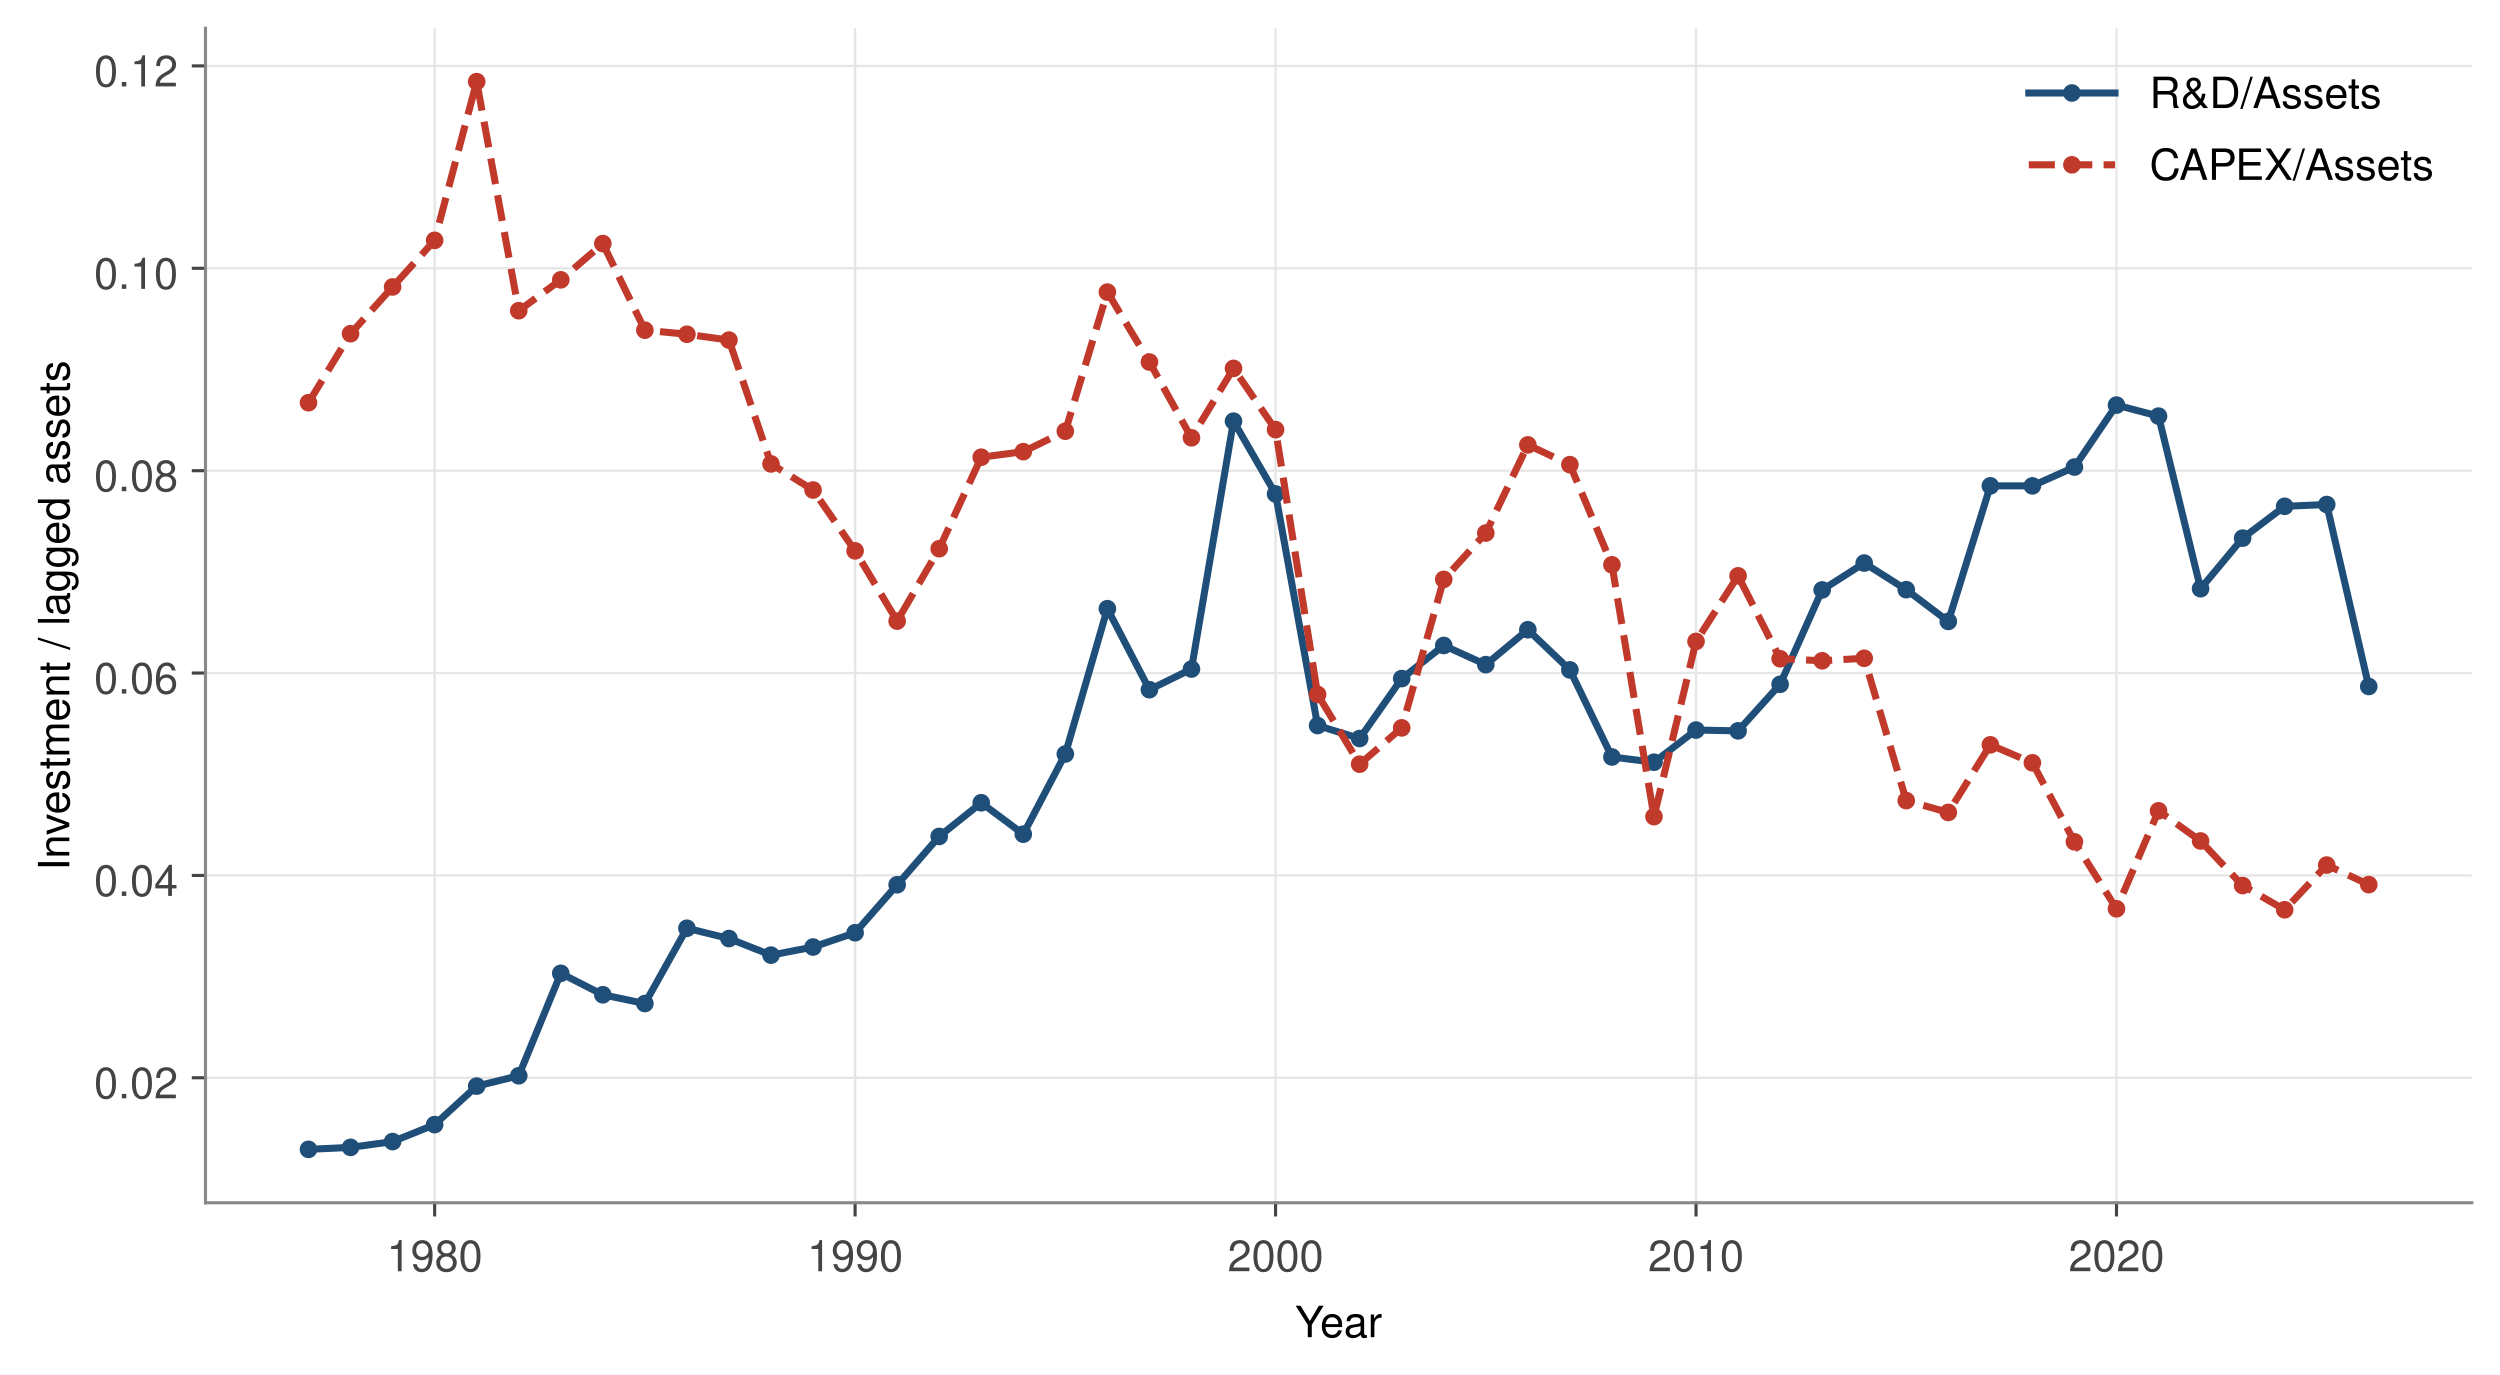
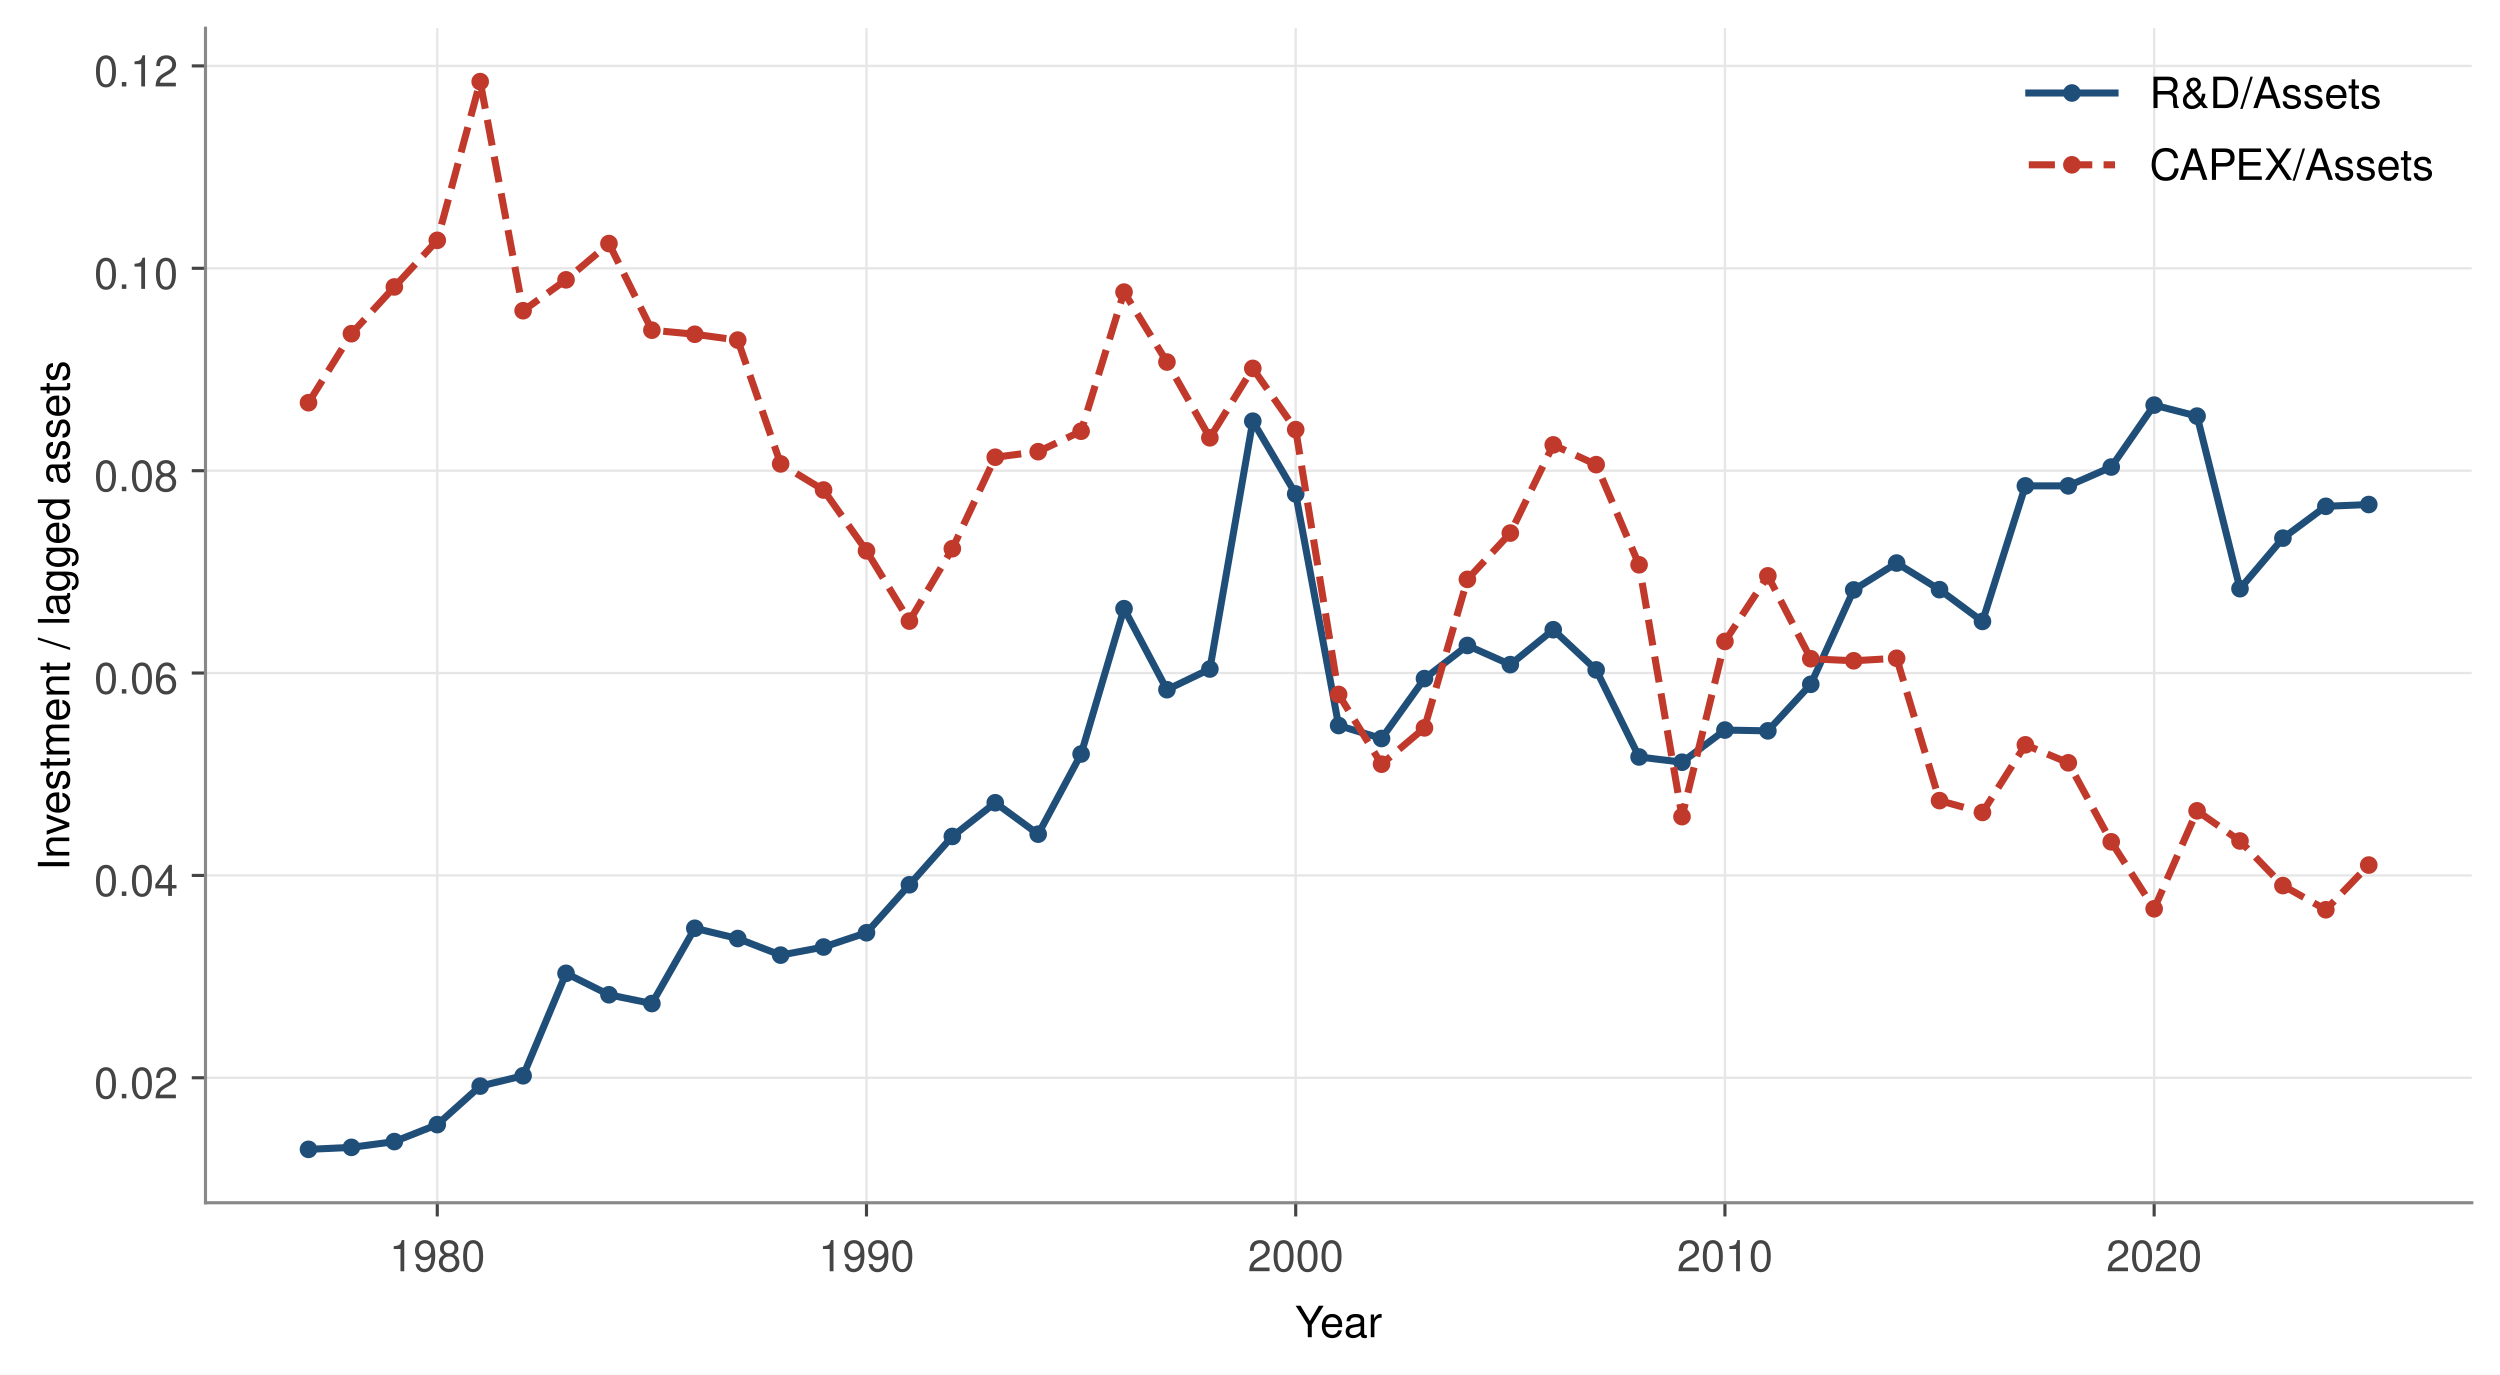
<svg xmlns="http://www.w3.org/2000/svg" xmlns:xlink="http://www.w3.org/1999/xlink" width="637.724pt" height="350.64pt" viewBox="0 0 637.724 350.64" version="1.1">
  <defs>
    <style type="text/css">*{stroke-linejoin: round; stroke-linecap: butt}</style>
  </defs>
  <g id="figure_1">
    <g id="patch_1">
      <path d="M 0 350.64  L 637.724 350.64  L 637.724 0  L 0 0  z " style="fill: #ffffff" />
    </g>
    <g id="axes_1">
      <g id="patch_2">
        <path d="M 52.419 306.81  L 630.524 306.81  L 630.524 7.2  L 52.419 7.2  z " style="fill: #ffffff" />
      </g>
      <g id="matplotlib.axis_1">
        <g id="xtick_1">
          <g id="line2d_1">
-             <path d="M 110.873 306.81  L 110.873 7.2  " clip-path="url(#pefc1601daf)" style="fill: none; stroke: #e6e6e6; stroke-width: 0.6; stroke-linecap: square" />
+             <path d="M 111.543 306.81  L 111.543 7.2  " clip-path="url(#pe0e99ceb22)" style="fill: none; stroke: #e6e6e6; stroke-width: 0.6; stroke-linecap: square" />
          </g>
          <g id="line2d_2">
            <defs>
-               <path id="mb6e363780b" d="M 0 0  L 0 3.5  " style="stroke: #444444; stroke-width: 0.8" />
+               <path id="m85615c49c8" d="M 0 0  L 0 3.5  " style="stroke: #444444; stroke-width: 0.8" />
            </defs>
            <g>
-               <use xlink:href="#mb6e363780b" x="110.873" y="306.81" style="fill: #444444; stroke: #444444; stroke-width: 0.8" />
+               <use xlink:href="#m85615c49c8" x="111.543" y="306.81" style="fill: #444444; stroke: #444444; stroke-width: 0.8" />
            </g>
          </g>
          <g id="text_1">
-             <text style="font-size: 11px; font-family: 'Helvetica Neue', 'Helvetica', 'Arial', 'DejaVu Sans', sans-serif; text-anchor: middle; fill: #444444" x="110.873" y="324.282" transform="rotate(-0 110.8726 324.282)">1980</text>
+             <text style="font-size: 11px; font-family: 'Helvetica Neue', 'Helvetica', 'Arial', 'DejaVu Sans', sans-serif; text-anchor: middle; fill: #444444" x="111.543" y="324.282" transform="rotate(-0 111.543 324.282)">1980</text>
          </g>
        </g>
        <g id="xtick_2">
          <g id="line2d_3">
-             <path d="M 218.128 306.81  L 218.128 7.2  " clip-path="url(#pefc1601daf)" style="fill: none; stroke: #e6e6e6; stroke-width: 0.6; stroke-linecap: square" />
+             <path d="M 221.033 306.81  L 221.033 7.2  " clip-path="url(#pe0e99ceb22)" style="fill: none; stroke: #e6e6e6; stroke-width: 0.6; stroke-linecap: square" />
          </g>
          <g id="line2d_4">
            <g>
-               <use xlink:href="#mb6e363780b" x="218.128" y="306.81" style="fill: #444444; stroke: #444444; stroke-width: 0.8" />
+               <use xlink:href="#m85615c49c8" x="221.033" y="306.81" style="fill: #444444; stroke: #444444; stroke-width: 0.8" />
            </g>
          </g>
          <g id="text_2">
-             <text style="font-size: 11px; font-family: 'Helvetica Neue', 'Helvetica', 'Arial', 'DejaVu Sans', sans-serif; text-anchor: middle; fill: #444444" x="218.128" y="324.282" transform="rotate(-0 218.1277 324.282)">1990</text>
+             <text style="font-size: 11px; font-family: 'Helvetica Neue', 'Helvetica', 'Arial', 'DejaVu Sans', sans-serif; text-anchor: middle; fill: #444444" x="221.033" y="324.282" transform="rotate(-0 221.0326 324.282)">1990</text>
          </g>
        </g>
        <g id="xtick_3">
          <g id="line2d_5">
-             <path d="M 325.383 306.81  L 325.383 7.2  " clip-path="url(#pefc1601daf)" style="fill: none; stroke: #e6e6e6; stroke-width: 0.6; stroke-linecap: square" />
+             <path d="M 330.522 306.81  L 330.522 7.2  " clip-path="url(#pe0e99ceb22)" style="fill: none; stroke: #e6e6e6; stroke-width: 0.6; stroke-linecap: square" />
          </g>
          <g id="line2d_6">
            <g>
-               <use xlink:href="#mb6e363780b" x="325.383" y="306.81" style="fill: #444444; stroke: #444444; stroke-width: 0.8" />
+               <use xlink:href="#m85615c49c8" x="330.522" y="306.81" style="fill: #444444; stroke: #444444; stroke-width: 0.8" />
            </g>
          </g>
          <g id="text_3">
-             <text style="font-size: 11px; font-family: 'Helvetica Neue', 'Helvetica', 'Arial', 'DejaVu Sans', sans-serif; text-anchor: middle; fill: #444444" x="325.383" y="324.282" transform="rotate(-0 325.3828 324.282)">2000</text>
+             <text style="font-size: 11px; font-family: 'Helvetica Neue', 'Helvetica', 'Arial', 'DejaVu Sans', sans-serif; text-anchor: middle; fill: #444444" x="330.522" y="324.282" transform="rotate(-0 330.5221 324.282)">2000</text>
          </g>
        </g>
        <g id="xtick_4">
          <g id="line2d_7">
-             <path d="M 432.638 306.81  L 432.638 7.2  " clip-path="url(#pefc1601daf)" style="fill: none; stroke: #e6e6e6; stroke-width: 0.6; stroke-linecap: square" />
+             <path d="M 440.012 306.81  L 440.012 7.2  " clip-path="url(#pe0e99ceb22)" style="fill: none; stroke: #e6e6e6; stroke-width: 0.6; stroke-linecap: square" />
          </g>
          <g id="line2d_8">
            <g>
-               <use xlink:href="#mb6e363780b" x="432.638" y="306.81" style="fill: #444444; stroke: #444444; stroke-width: 0.8" />
+               <use xlink:href="#m85615c49c8" x="440.012" y="306.81" style="fill: #444444; stroke: #444444; stroke-width: 0.8" />
            </g>
          </g>
          <g id="text_4">
-             <text style="font-size: 11px; font-family: 'Helvetica Neue', 'Helvetica', 'Arial', 'DejaVu Sans', sans-serif; text-anchor: middle; fill: #444444" x="432.638" y="324.282" transform="rotate(-0 432.6379 324.282)">2010</text>
+             <text style="font-size: 11px; font-family: 'Helvetica Neue', 'Helvetica', 'Arial', 'DejaVu Sans', sans-serif; text-anchor: middle; fill: #444444" x="440.012" y="324.282" transform="rotate(-0 440.0117 324.282)">2010</text>
          </g>
        </g>
        <g id="xtick_5">
          <g id="line2d_9">
-             <path d="M 539.893 306.81  L 539.893 7.2  " clip-path="url(#pefc1601daf)" style="fill: none; stroke: #e6e6e6; stroke-width: 0.6; stroke-linecap: square" />
+             <path d="M 549.501 306.81  L 549.501 7.2  " clip-path="url(#pe0e99ceb22)" style="fill: none; stroke: #e6e6e6; stroke-width: 0.6; stroke-linecap: square" />
          </g>
          <g id="line2d_10">
            <g>
-               <use xlink:href="#mb6e363780b" x="539.893" y="306.81" style="fill: #444444; stroke: #444444; stroke-width: 0.8" />
+               <use xlink:href="#m85615c49c8" x="549.501" y="306.81" style="fill: #444444; stroke: #444444; stroke-width: 0.8" />
            </g>
          </g>
          <g id="text_5">
-             <text style="font-size: 11px; font-family: 'Helvetica Neue', 'Helvetica', 'Arial', 'DejaVu Sans', sans-serif; text-anchor: middle; fill: #444444" x="539.893" y="324.282" transform="rotate(-0 539.893 324.282)">2020</text>
+             <text style="font-size: 11px; font-family: 'Helvetica Neue', 'Helvetica', 'Arial', 'DejaVu Sans', sans-serif; text-anchor: middle; fill: #444444" x="549.501" y="324.282" transform="rotate(-0 549.5013 324.282)">2020</text>
          </g>
        </g>
        <g id="text_6">
          <text style="font-size: 11px; font-family: 'Helvetica Neue', 'Helvetica', 'Arial', 'DejaVu Sans', sans-serif; text-anchor: middle" x="341.471" y="341.097" transform="rotate(-0 341.4711 341.097)">Year</text>
        </g>
      </g>
      <g id="matplotlib.axis_2">
        <g id="ytick_1">
          <g id="line2d_11">
-             <path d="M 52.419 274.934  L 630.524 274.934  " clip-path="url(#pefc1601daf)" style="fill: none; stroke: #e6e6e6; stroke-width: 0.6; stroke-linecap: square" />
+             <path d="M 52.419 274.934  L 630.524 274.934  " clip-path="url(#pe0e99ceb22)" style="fill: none; stroke: #e6e6e6; stroke-width: 0.6; stroke-linecap: square" />
          </g>
          <g id="line2d_12">
            <defs>
-               <path id="m3645d31b11" d="M 0 0  L -3.5 0  " style="stroke: #444444; stroke-width: 0.8" />
+               <path id="mb3425f8b25" d="M 0 0  L -3.5 0  " style="stroke: #444444; stroke-width: 0.8" />
            </defs>
            <g>
-               <use xlink:href="#m3645d31b11" x="52.419" y="274.934" style="fill: #444444; stroke: #444444; stroke-width: 0.8" />
+               <use xlink:href="#mb3425f8b25" x="52.419" y="274.934" style="fill: #444444; stroke: #444444; stroke-width: 0.8" />
            </g>
          </g>
          <g id="text_7">
            <text style="font-size: 11px; font-family: 'Helvetica Neue', 'Helvetica', 'Arial', 'DejaVu Sans', sans-serif; text-anchor: end; fill: #444444" x="45.419" y="280.17" transform="rotate(-0 45.41859 280.1698)">0.02</text>
          </g>
        </g>
        <g id="ytick_2">
          <g id="line2d_13">
-             <path d="M 52.419 223.311  L 630.524 223.311  " clip-path="url(#pefc1601daf)" style="fill: none; stroke: #e6e6e6; stroke-width: 0.6; stroke-linecap: square" />
+             <path d="M 52.419 223.311  L 630.524 223.311  " clip-path="url(#pe0e99ceb22)" style="fill: none; stroke: #e6e6e6; stroke-width: 0.6; stroke-linecap: square" />
          </g>
          <g id="line2d_14">
            <g>
-               <use xlink:href="#m3645d31b11" x="52.419" y="223.311" style="fill: #444444; stroke: #444444; stroke-width: 0.8" />
+               <use xlink:href="#mb3425f8b25" x="52.419" y="223.311" style="fill: #444444; stroke: #444444; stroke-width: 0.8" />
            </g>
          </g>
          <g id="text_8">
            <text style="font-size: 11px; font-family: 'Helvetica Neue', 'Helvetica', 'Arial', 'DejaVu Sans', sans-serif; text-anchor: end; fill: #444444" x="45.419" y="228.547" transform="rotate(-0 45.41859 228.5466)">0.04</text>
          </g>
        </g>
        <g id="ytick_3">
          <g id="line2d_15">
-             <path d="M 52.419 171.687  L 630.524 171.687  " clip-path="url(#pefc1601daf)" style="fill: none; stroke: #e6e6e6; stroke-width: 0.6; stroke-linecap: square" />
+             <path d="M 52.419 171.687  L 630.524 171.687  " clip-path="url(#pe0e99ceb22)" style="fill: none; stroke: #e6e6e6; stroke-width: 0.6; stroke-linecap: square" />
          </g>
          <g id="line2d_16">
            <g>
-               <use xlink:href="#m3645d31b11" x="52.419" y="171.687" style="fill: #444444; stroke: #444444; stroke-width: 0.8" />
+               <use xlink:href="#mb3425f8b25" x="52.419" y="171.687" style="fill: #444444; stroke: #444444; stroke-width: 0.8" />
            </g>
          </g>
          <g id="text_9">
            <text style="font-size: 11px; font-family: 'Helvetica Neue', 'Helvetica', 'Arial', 'DejaVu Sans', sans-serif; text-anchor: end; fill: #444444" x="45.419" y="176.923" transform="rotate(-0 45.41859 176.9234)">0.06</text>
          </g>
        </g>
        <g id="ytick_4">
          <g id="line2d_17">
-             <path d="M 52.419 120.064  L 630.524 120.064  " clip-path="url(#pefc1601daf)" style="fill: none; stroke: #e6e6e6; stroke-width: 0.6; stroke-linecap: square" />
+             <path d="M 52.419 120.064  L 630.524 120.064  " clip-path="url(#pe0e99ceb22)" style="fill: none; stroke: #e6e6e6; stroke-width: 0.6; stroke-linecap: square" />
          </g>
          <g id="line2d_18">
            <g>
-               <use xlink:href="#m3645d31b11" x="52.419" y="120.064" style="fill: #444444; stroke: #444444; stroke-width: 0.8" />
+               <use xlink:href="#mb3425f8b25" x="52.419" y="120.064" style="fill: #444444; stroke: #444444; stroke-width: 0.8" />
            </g>
          </g>
          <g id="text_10">
            <text style="font-size: 11px; font-family: 'Helvetica Neue', 'Helvetica', 'Arial', 'DejaVu Sans', sans-serif; text-anchor: end; fill: #444444" x="45.419" y="125.3" transform="rotate(-0 45.41859 125.3002)">0.08</text>
          </g>
        </g>
        <g id="ytick_5">
          <g id="line2d_19">
-             <path d="M 52.419 68.441  L 630.524 68.441  " clip-path="url(#pefc1601daf)" style="fill: none; stroke: #e6e6e6; stroke-width: 0.6; stroke-linecap: square" />
+             <path d="M 52.419 68.441  L 630.524 68.441  " clip-path="url(#pe0e99ceb22)" style="fill: none; stroke: #e6e6e6; stroke-width: 0.6; stroke-linecap: square" />
          </g>
          <g id="line2d_20">
            <g>
-               <use xlink:href="#m3645d31b11" x="52.419" y="68.441" style="fill: #444444; stroke: #444444; stroke-width: 0.8" />
+               <use xlink:href="#mb3425f8b25" x="52.419" y="68.441" style="fill: #444444; stroke: #444444; stroke-width: 0.8" />
            </g>
          </g>
          <g id="text_11">
            <text style="font-size: 11px; font-family: 'Helvetica Neue', 'Helvetica', 'Arial', 'DejaVu Sans', sans-serif; text-anchor: end; fill: #444444" x="45.419" y="73.677" transform="rotate(-0 45.41859 73.67698)">0.10</text>
          </g>
        </g>
        <g id="ytick_6">
          <g id="line2d_21">
-             <path d="M 52.419 16.818  L 630.524 16.818  " clip-path="url(#pefc1601daf)" style="fill: none; stroke: #e6e6e6; stroke-width: 0.6; stroke-linecap: square" />
+             <path d="M 52.419 16.818  L 630.524 16.818  " clip-path="url(#pe0e99ceb22)" style="fill: none; stroke: #e6e6e6; stroke-width: 0.6; stroke-linecap: square" />
          </g>
          <g id="line2d_22">
            <g>
-               <use xlink:href="#m3645d31b11" x="52.419" y="16.818" style="fill: #444444; stroke: #444444; stroke-width: 0.8" />
+               <use xlink:href="#mb3425f8b25" x="52.419" y="16.818" style="fill: #444444; stroke: #444444; stroke-width: 0.8" />
            </g>
          </g>
          <g id="text_12">
            <text style="font-size: 11px; font-family: 'Helvetica Neue', 'Helvetica', 'Arial', 'DejaVu Sans', sans-serif; text-anchor: end; fill: #444444" x="45.419" y="22.054" transform="rotate(-0 45.41859 22.05378)">0.12</text>
          </g>
        </g>
        <g id="text_13">
          <text style="font-size: 11px; font-family: 'Helvetica Neue', 'Helvetica', 'Arial', 'DejaVu Sans', sans-serif; text-anchor: middle" x="17.672" y="157.005" transform="rotate(-90 17.672 157.005)">Investment / lagged assets</text>
        </g>
      </g>
      <g id="line2d_23">
-         <path d="M 78.696 293.191  L 89.422 292.682  L 100.147 291.207  L 110.873 286.878  L 121.598 277.055  L 132.324 274.418  L 143.049 248.285  L 153.775 253.756  L 164.5 255.993  L 175.226 236.79  L 185.951 239.41  L 196.677 243.644  L 207.402 241.575  L 218.128 237.935  L 228.853 225.695  L 239.579 213.367  L 250.304 204.778  L 261.03 212.789  L 271.755 192.342  L 282.481 155.266  L 293.206 175.935  L 303.932 170.662  L 314.657 107.437  L 325.383 126.004  L 336.108 185.079  L 346.834 188.387  L 357.559 173.101  L 368.285 164.655  L 379.01 169.538  L 389.736 160.638  L 400.461 170.885  L 411.187 193.097  L 421.912 194.433  L 432.638 186.229  L 443.363 186.433  L 454.089 174.56  L 464.814 150.483  L 475.54 143.629  L 486.265 150.417  L 496.991 158.519  L 507.717 123.944  L 518.442 123.939  L 529.168 119.139  L 539.893 103.337  L 550.619 106.147  L 561.344 150.172  L 572.07 137.275  L 582.795 129.154  L 593.521 128.697  L 604.246 175.114  " clip-path="url(#pefc1601daf)" style="fill: none; stroke: #1f4e79; stroke-width: 1.8; stroke-linecap: square" />
+         <path d="M 78.696 293.191  L 89.645 292.682  L 100.594 291.207  L 111.543 286.878  L 122.492 277.055  L 133.441 274.418  L 144.39 248.285  L 155.339 253.756  L 166.288 255.993  L 177.237 236.79  L 188.186 239.41  L 199.135 243.644  L 210.084 241.575  L 221.033 237.935  L 231.982 225.695  L 242.93 213.367  L 253.879 204.778  L 264.828 212.789  L 275.777 192.342  L 286.726 155.266  L 297.675 175.935  L 308.624 170.662  L 319.573 107.437  L 330.522 126.004  L 341.471 185.079  L 352.42 188.387  L 363.369 173.101  L 374.318 164.655  L 385.267 169.538  L 396.216 160.638  L 407.165 170.885  L 418.114 193.097  L 429.063 194.433  L 440.012 186.229  L 450.961 186.433  L 461.91 174.56  L 472.859 150.483  L 483.808 143.629  L 494.757 150.417  L 505.705 158.519  L 516.654 123.944  L 527.603 123.939  L 538.552 119.139  L 549.501 103.337  L 560.45 106.147  L 571.399 150.172  L 582.348 137.275  L 593.297 129.154  L 604.246 128.697  " clip-path="url(#pe0e99ceb22)" style="fill: none; stroke: #1f4e79; stroke-width: 1.8; stroke-linecap: square" />
        <defs>
-           <path id="me191bcca2c" d="M 0 1.75  C 0.464 1.75 0.909 1.566 1.237 1.237  C 1.566 0.909 1.75 0.464 1.75 0  C 1.75 -0.464 1.566 -0.909 1.237 -1.237  C 0.909 -1.566 0.464 -1.75 0 -1.75  C -0.464 -1.75 -0.909 -1.566 -1.237 -1.237  C -1.566 -0.909 -1.75 -0.464 -1.75 0  C -1.75 0.464 -1.566 0.909 -1.237 1.237  C -0.909 1.566 -0.464 1.75 0 1.75  z " style="stroke: #1f4e79" />
+           <path id="m1f6334ea2b" d="M 0 1.75  C 0.464 1.75 0.909 1.566 1.237 1.237  C 1.566 0.909 1.75 0.464 1.75 0  C 1.75 -0.464 1.566 -0.909 1.237 -1.237  C 0.909 -1.566 0.464 -1.75 0 -1.75  C -0.464 -1.75 -0.909 -1.566 -1.237 -1.237  C -1.566 -0.909 -1.75 -0.464 -1.75 0  C -1.75 0.464 -1.566 0.909 -1.237 1.237  C -0.909 1.566 -0.464 1.75 0 1.75  z " style="stroke: #1f4e79" />
        </defs>
-         <g clip-path="url(#pefc1601daf)">
-           <use xlink:href="#me191bcca2c" x="78.696" y="293.191" style="fill: #1f4e79; stroke: #1f4e79" />
-           <use xlink:href="#me191bcca2c" x="89.422" y="292.682" style="fill: #1f4e79; stroke: #1f4e79" />
-           <use xlink:href="#me191bcca2c" x="100.147" y="291.207" style="fill: #1f4e79; stroke: #1f4e79" />
-           <use xlink:href="#me191bcca2c" x="110.873" y="286.878" style="fill: #1f4e79; stroke: #1f4e79" />
-           <use xlink:href="#me191bcca2c" x="121.598" y="277.055" style="fill: #1f4e79; stroke: #1f4e79" />
-           <use xlink:href="#me191bcca2c" x="132.324" y="274.418" style="fill: #1f4e79; stroke: #1f4e79" />
-           <use xlink:href="#me191bcca2c" x="143.049" y="248.285" style="fill: #1f4e79; stroke: #1f4e79" />
-           <use xlink:href="#me191bcca2c" x="153.775" y="253.756" style="fill: #1f4e79; stroke: #1f4e79" />
-           <use xlink:href="#me191bcca2c" x="164.5" y="255.993" style="fill: #1f4e79; stroke: #1f4e79" />
-           <use xlink:href="#me191bcca2c" x="175.226" y="236.79" style="fill: #1f4e79; stroke: #1f4e79" />
-           <use xlink:href="#me191bcca2c" x="185.951" y="239.41" style="fill: #1f4e79; stroke: #1f4e79" />
-           <use xlink:href="#me191bcca2c" x="196.677" y="243.644" style="fill: #1f4e79; stroke: #1f4e79" />
-           <use xlink:href="#me191bcca2c" x="207.402" y="241.575" style="fill: #1f4e79; stroke: #1f4e79" />
-           <use xlink:href="#me191bcca2c" x="218.128" y="237.935" style="fill: #1f4e79; stroke: #1f4e79" />
-           <use xlink:href="#me191bcca2c" x="228.853" y="225.695" style="fill: #1f4e79; stroke: #1f4e79" />
-           <use xlink:href="#me191bcca2c" x="239.579" y="213.367" style="fill: #1f4e79; stroke: #1f4e79" />
-           <use xlink:href="#me191bcca2c" x="250.304" y="204.778" style="fill: #1f4e79; stroke: #1f4e79" />
-           <use xlink:href="#me191bcca2c" x="261.03" y="212.789" style="fill: #1f4e79; stroke: #1f4e79" />
-           <use xlink:href="#me191bcca2c" x="271.755" y="192.342" style="fill: #1f4e79; stroke: #1f4e79" />
-           <use xlink:href="#me191bcca2c" x="282.481" y="155.266" style="fill: #1f4e79; stroke: #1f4e79" />
-           <use xlink:href="#me191bcca2c" x="293.206" y="175.935" style="fill: #1f4e79; stroke: #1f4e79" />
-           <use xlink:href="#me191bcca2c" x="303.932" y="170.662" style="fill: #1f4e79; stroke: #1f4e79" />
-           <use xlink:href="#me191bcca2c" x="314.657" y="107.437" style="fill: #1f4e79; stroke: #1f4e79" />
-           <use xlink:href="#me191bcca2c" x="325.383" y="126.004" style="fill: #1f4e79; stroke: #1f4e79" />
-           <use xlink:href="#me191bcca2c" x="336.108" y="185.079" style="fill: #1f4e79; stroke: #1f4e79" />
-           <use xlink:href="#me191bcca2c" x="346.834" y="188.387" style="fill: #1f4e79; stroke: #1f4e79" />
-           <use xlink:href="#me191bcca2c" x="357.559" y="173.101" style="fill: #1f4e79; stroke: #1f4e79" />
-           <use xlink:href="#me191bcca2c" x="368.285" y="164.655" style="fill: #1f4e79; stroke: #1f4e79" />
-           <use xlink:href="#me191bcca2c" x="379.01" y="169.538" style="fill: #1f4e79; stroke: #1f4e79" />
-           <use xlink:href="#me191bcca2c" x="389.736" y="160.638" style="fill: #1f4e79; stroke: #1f4e79" />
-           <use xlink:href="#me191bcca2c" x="400.461" y="170.885" style="fill: #1f4e79; stroke: #1f4e79" />
-           <use xlink:href="#me191bcca2c" x="411.187" y="193.097" style="fill: #1f4e79; stroke: #1f4e79" />
-           <use xlink:href="#me191bcca2c" x="421.912" y="194.433" style="fill: #1f4e79; stroke: #1f4e79" />
-           <use xlink:href="#me191bcca2c" x="432.638" y="186.229" style="fill: #1f4e79; stroke: #1f4e79" />
-           <use xlink:href="#me191bcca2c" x="443.363" y="186.433" style="fill: #1f4e79; stroke: #1f4e79" />
-           <use xlink:href="#me191bcca2c" x="454.089" y="174.56" style="fill: #1f4e79; stroke: #1f4e79" />
-           <use xlink:href="#me191bcca2c" x="464.814" y="150.483" style="fill: #1f4e79; stroke: #1f4e79" />
-           <use xlink:href="#me191bcca2c" x="475.54" y="143.629" style="fill: #1f4e79; stroke: #1f4e79" />
-           <use xlink:href="#me191bcca2c" x="486.265" y="150.417" style="fill: #1f4e79; stroke: #1f4e79" />
-           <use xlink:href="#me191bcca2c" x="496.991" y="158.519" style="fill: #1f4e79; stroke: #1f4e79" />
-           <use xlink:href="#me191bcca2c" x="507.717" y="123.944" style="fill: #1f4e79; stroke: #1f4e79" />
-           <use xlink:href="#me191bcca2c" x="518.442" y="123.939" style="fill: #1f4e79; stroke: #1f4e79" />
-           <use xlink:href="#me191bcca2c" x="529.168" y="119.139" style="fill: #1f4e79; stroke: #1f4e79" />
-           <use xlink:href="#me191bcca2c" x="539.893" y="103.337" style="fill: #1f4e79; stroke: #1f4e79" />
-           <use xlink:href="#me191bcca2c" x="550.619" y="106.147" style="fill: #1f4e79; stroke: #1f4e79" />
-           <use xlink:href="#me191bcca2c" x="561.344" y="150.172" style="fill: #1f4e79; stroke: #1f4e79" />
-           <use xlink:href="#me191bcca2c" x="572.07" y="137.275" style="fill: #1f4e79; stroke: #1f4e79" />
-           <use xlink:href="#me191bcca2c" x="582.795" y="129.154" style="fill: #1f4e79; stroke: #1f4e79" />
-           <use xlink:href="#me191bcca2c" x="593.521" y="128.697" style="fill: #1f4e79; stroke: #1f4e79" />
-           <use xlink:href="#me191bcca2c" x="604.246" y="175.114" style="fill: #1f4e79; stroke: #1f4e79" />
+         <g clip-path="url(#pe0e99ceb22)">
+           <use xlink:href="#m1f6334ea2b" x="78.696" y="293.191" style="fill: #1f4e79; stroke: #1f4e79" />
+           <use xlink:href="#m1f6334ea2b" x="89.645" y="292.682" style="fill: #1f4e79; stroke: #1f4e79" />
+           <use xlink:href="#m1f6334ea2b" x="100.594" y="291.207" style="fill: #1f4e79; stroke: #1f4e79" />
+           <use xlink:href="#m1f6334ea2b" x="111.543" y="286.878" style="fill: #1f4e79; stroke: #1f4e79" />
+           <use xlink:href="#m1f6334ea2b" x="122.492" y="277.055" style="fill: #1f4e79; stroke: #1f4e79" />
+           <use xlink:href="#m1f6334ea2b" x="133.441" y="274.418" style="fill: #1f4e79; stroke: #1f4e79" />
+           <use xlink:href="#m1f6334ea2b" x="144.39" y="248.285" style="fill: #1f4e79; stroke: #1f4e79" />
+           <use xlink:href="#m1f6334ea2b" x="155.339" y="253.756" style="fill: #1f4e79; stroke: #1f4e79" />
+           <use xlink:href="#m1f6334ea2b" x="166.288" y="255.993" style="fill: #1f4e79; stroke: #1f4e79" />
+           <use xlink:href="#m1f6334ea2b" x="177.237" y="236.79" style="fill: #1f4e79; stroke: #1f4e79" />
+           <use xlink:href="#m1f6334ea2b" x="188.186" y="239.41" style="fill: #1f4e79; stroke: #1f4e79" />
+           <use xlink:href="#m1f6334ea2b" x="199.135" y="243.644" style="fill: #1f4e79; stroke: #1f4e79" />
+           <use xlink:href="#m1f6334ea2b" x="210.084" y="241.575" style="fill: #1f4e79; stroke: #1f4e79" />
+           <use xlink:href="#m1f6334ea2b" x="221.033" y="237.935" style="fill: #1f4e79; stroke: #1f4e79" />
+           <use xlink:href="#m1f6334ea2b" x="231.982" y="225.695" style="fill: #1f4e79; stroke: #1f4e79" />
+           <use xlink:href="#m1f6334ea2b" x="242.93" y="213.367" style="fill: #1f4e79; stroke: #1f4e79" />
+           <use xlink:href="#m1f6334ea2b" x="253.879" y="204.778" style="fill: #1f4e79; stroke: #1f4e79" />
+           <use xlink:href="#m1f6334ea2b" x="264.828" y="212.789" style="fill: #1f4e79; stroke: #1f4e79" />
+           <use xlink:href="#m1f6334ea2b" x="275.777" y="192.342" style="fill: #1f4e79; stroke: #1f4e79" />
+           <use xlink:href="#m1f6334ea2b" x="286.726" y="155.266" style="fill: #1f4e79; stroke: #1f4e79" />
+           <use xlink:href="#m1f6334ea2b" x="297.675" y="175.935" style="fill: #1f4e79; stroke: #1f4e79" />
+           <use xlink:href="#m1f6334ea2b" x="308.624" y="170.662" style="fill: #1f4e79; stroke: #1f4e79" />
+           <use xlink:href="#m1f6334ea2b" x="319.573" y="107.437" style="fill: #1f4e79; stroke: #1f4e79" />
+           <use xlink:href="#m1f6334ea2b" x="330.522" y="126.004" style="fill: #1f4e79; stroke: #1f4e79" />
+           <use xlink:href="#m1f6334ea2b" x="341.471" y="185.079" style="fill: #1f4e79; stroke: #1f4e79" />
+           <use xlink:href="#m1f6334ea2b" x="352.42" y="188.387" style="fill: #1f4e79; stroke: #1f4e79" />
+           <use xlink:href="#m1f6334ea2b" x="363.369" y="173.101" style="fill: #1f4e79; stroke: #1f4e79" />
+           <use xlink:href="#m1f6334ea2b" x="374.318" y="164.655" style="fill: #1f4e79; stroke: #1f4e79" />
+           <use xlink:href="#m1f6334ea2b" x="385.267" y="169.538" style="fill: #1f4e79; stroke: #1f4e79" />
+           <use xlink:href="#m1f6334ea2b" x="396.216" y="160.638" style="fill: #1f4e79; stroke: #1f4e79" />
+           <use xlink:href="#m1f6334ea2b" x="407.165" y="170.885" style="fill: #1f4e79; stroke: #1f4e79" />
+           <use xlink:href="#m1f6334ea2b" x="418.114" y="193.097" style="fill: #1f4e79; stroke: #1f4e79" />
+           <use xlink:href="#m1f6334ea2b" x="429.063" y="194.433" style="fill: #1f4e79; stroke: #1f4e79" />
+           <use xlink:href="#m1f6334ea2b" x="440.012" y="186.229" style="fill: #1f4e79; stroke: #1f4e79" />
+           <use xlink:href="#m1f6334ea2b" x="450.961" y="186.433" style="fill: #1f4e79; stroke: #1f4e79" />
+           <use xlink:href="#m1f6334ea2b" x="461.91" y="174.56" style="fill: #1f4e79; stroke: #1f4e79" />
+           <use xlink:href="#m1f6334ea2b" x="472.859" y="150.483" style="fill: #1f4e79; stroke: #1f4e79" />
+           <use xlink:href="#m1f6334ea2b" x="483.808" y="143.629" style="fill: #1f4e79; stroke: #1f4e79" />
+           <use xlink:href="#m1f6334ea2b" x="494.757" y="150.417" style="fill: #1f4e79; stroke: #1f4e79" />
+           <use xlink:href="#m1f6334ea2b" x="505.705" y="158.519" style="fill: #1f4e79; stroke: #1f4e79" />
+           <use xlink:href="#m1f6334ea2b" x="516.654" y="123.944" style="fill: #1f4e79; stroke: #1f4e79" />
+           <use xlink:href="#m1f6334ea2b" x="527.603" y="123.939" style="fill: #1f4e79; stroke: #1f4e79" />
+           <use xlink:href="#m1f6334ea2b" x="538.552" y="119.139" style="fill: #1f4e79; stroke: #1f4e79" />
+           <use xlink:href="#m1f6334ea2b" x="549.501" y="103.337" style="fill: #1f4e79; stroke: #1f4e79" />
+           <use xlink:href="#m1f6334ea2b" x="560.45" y="106.147" style="fill: #1f4e79; stroke: #1f4e79" />
+           <use xlink:href="#m1f6334ea2b" x="571.399" y="150.172" style="fill: #1f4e79; stroke: #1f4e79" />
+           <use xlink:href="#m1f6334ea2b" x="582.348" y="137.275" style="fill: #1f4e79; stroke: #1f4e79" />
+           <use xlink:href="#m1f6334ea2b" x="593.297" y="129.154" style="fill: #1f4e79; stroke: #1f4e79" />
+           <use xlink:href="#m1f6334ea2b" x="604.246" y="128.697" style="fill: #1f4e79; stroke: #1f4e79" />
        </g>
      </g>
      <g id="line2d_24">
-         <path d="M 78.696 102.725  L 89.422 85.125  L 100.147 73.194  L 110.873 61.31  L 121.598 20.819  L 132.324 79.262  L 143.049 71.382  L 153.775 62.131  L 164.5 84.226  L 175.226 85.265  L 185.951 86.752  L 196.677 118.339  L 207.402 124.999  L 218.128 140.517  L 228.853 158.436  L 239.579 139.972  L 250.304 116.631  L 261.03 115.217  L 271.755 110  L 282.481 74.512  L 293.206 92.352  L 303.932 111.678  L 314.657 93.971  L 325.383 109.594  L 336.108 177.146  L 346.834 194.936  L 357.559 185.675  L 368.285 147.793  L 379.01 135.979  L 389.736 113.485  L 400.461 118.526  L 411.187 144.075  L 421.912 208.312  L 432.638 163.623  L 443.363 146.891  L 454.089 168.04  L 464.814 168.558  L 475.54 167.917  L 486.265 204.227  L 496.991 207.245  L 507.717 189.999  L 518.442 194.586  L 529.168 214.738  L 539.893 231.824  L 550.619 206.833  L 561.344 214.525  L 572.07 225.902  L 582.795 232.069  L 593.521 220.668  L 604.246 225.659  " clip-path="url(#pefc1601daf)" style="fill: none; stroke-dasharray: 6.66,2.88; stroke-dashoffset: 0; stroke: #c0392b; stroke-width: 1.8" />
+         <path d="M 78.696 102.725  L 89.645 85.125  L 100.594 73.194  L 111.543 61.31  L 122.492 20.819  L 133.441 79.262  L 144.39 71.382  L 155.339 62.131  L 166.288 84.226  L 177.237 85.265  L 188.186 86.752  L 199.135 118.339  L 210.084 124.999  L 221.033 140.517  L 231.982 158.436  L 242.93 139.972  L 253.879 116.631  L 264.828 115.217  L 275.777 110  L 286.726 74.512  L 297.675 92.352  L 308.624 111.678  L 319.573 93.971  L 330.522 109.594  L 341.471 177.146  L 352.42 194.936  L 363.369 185.675  L 374.318 147.793  L 385.267 135.979  L 396.216 113.485  L 407.165 118.526  L 418.114 144.075  L 429.063 208.312  L 440.012 163.623  L 450.961 146.891  L 461.91 168.04  L 472.859 168.558  L 483.808 167.917  L 494.757 204.227  L 505.705 207.245  L 516.654 189.999  L 527.603 194.586  L 538.552 214.738  L 549.501 231.824  L 560.45 206.833  L 571.399 214.525  L 582.348 225.902  L 593.297 232.069  L 604.246 220.668  " clip-path="url(#pe0e99ceb22)" style="fill: none; stroke-dasharray: 6.66,2.88; stroke-dashoffset: 0; stroke: #c0392b; stroke-width: 1.8" />
        <defs>
-           <path id="m359de03739" d="M 0 1.75  C 0.464 1.75 0.909 1.566 1.237 1.237  C 1.566 0.909 1.75 0.464 1.75 0  C 1.75 -0.464 1.566 -0.909 1.237 -1.237  C 0.909 -1.566 0.464 -1.75 0 -1.75  C -0.464 -1.75 -0.909 -1.566 -1.237 -1.237  C -1.566 -0.909 -1.75 -0.464 -1.75 0  C -1.75 0.464 -1.566 0.909 -1.237 1.237  C -0.909 1.566 -0.464 1.75 0 1.75  z " style="stroke: #c0392b" />
+           <path id="me73320de26" d="M 0 1.75  C 0.464 1.75 0.909 1.566 1.237 1.237  C 1.566 0.909 1.75 0.464 1.75 0  C 1.75 -0.464 1.566 -0.909 1.237 -1.237  C 0.909 -1.566 0.464 -1.75 0 -1.75  C -0.464 -1.75 -0.909 -1.566 -1.237 -1.237  C -1.566 -0.909 -1.75 -0.464 -1.75 0  C -1.75 0.464 -1.566 0.909 -1.237 1.237  C -0.909 1.566 -0.464 1.75 0 1.75  z " style="stroke: #c0392b" />
        </defs>
-         <g clip-path="url(#pefc1601daf)">
-           <use xlink:href="#m359de03739" x="78.696" y="102.725" style="fill: #c0392b; stroke: #c0392b" />
-           <use xlink:href="#m359de03739" x="89.422" y="85.125" style="fill: #c0392b; stroke: #c0392b" />
-           <use xlink:href="#m359de03739" x="100.147" y="73.194" style="fill: #c0392b; stroke: #c0392b" />
-           <use xlink:href="#m359de03739" x="110.873" y="61.31" style="fill: #c0392b; stroke: #c0392b" />
-           <use xlink:href="#m359de03739" x="121.598" y="20.819" style="fill: #c0392b; stroke: #c0392b" />
-           <use xlink:href="#m359de03739" x="132.324" y="79.262" style="fill: #c0392b; stroke: #c0392b" />
-           <use xlink:href="#m359de03739" x="143.049" y="71.382" style="fill: #c0392b; stroke: #c0392b" />
-           <use xlink:href="#m359de03739" x="153.775" y="62.131" style="fill: #c0392b; stroke: #c0392b" />
-           <use xlink:href="#m359de03739" x="164.5" y="84.226" style="fill: #c0392b; stroke: #c0392b" />
-           <use xlink:href="#m359de03739" x="175.226" y="85.265" style="fill: #c0392b; stroke: #c0392b" />
-           <use xlink:href="#m359de03739" x="185.951" y="86.752" style="fill: #c0392b; stroke: #c0392b" />
-           <use xlink:href="#m359de03739" x="196.677" y="118.339" style="fill: #c0392b; stroke: #c0392b" />
-           <use xlink:href="#m359de03739" x="207.402" y="124.999" style="fill: #c0392b; stroke: #c0392b" />
-           <use xlink:href="#m359de03739" x="218.128" y="140.517" style="fill: #c0392b; stroke: #c0392b" />
-           <use xlink:href="#m359de03739" x="228.853" y="158.436" style="fill: #c0392b; stroke: #c0392b" />
-           <use xlink:href="#m359de03739" x="239.579" y="139.972" style="fill: #c0392b; stroke: #c0392b" />
-           <use xlink:href="#m359de03739" x="250.304" y="116.631" style="fill: #c0392b; stroke: #c0392b" />
-           <use xlink:href="#m359de03739" x="261.03" y="115.217" style="fill: #c0392b; stroke: #c0392b" />
-           <use xlink:href="#m359de03739" x="271.755" y="110" style="fill: #c0392b; stroke: #c0392b" />
-           <use xlink:href="#m359de03739" x="282.481" y="74.512" style="fill: #c0392b; stroke: #c0392b" />
-           <use xlink:href="#m359de03739" x="293.206" y="92.352" style="fill: #c0392b; stroke: #c0392b" />
-           <use xlink:href="#m359de03739" x="303.932" y="111.678" style="fill: #c0392b; stroke: #c0392b" />
-           <use xlink:href="#m359de03739" x="314.657" y="93.971" style="fill: #c0392b; stroke: #c0392b" />
-           <use xlink:href="#m359de03739" x="325.383" y="109.594" style="fill: #c0392b; stroke: #c0392b" />
-           <use xlink:href="#m359de03739" x="336.108" y="177.146" style="fill: #c0392b; stroke: #c0392b" />
-           <use xlink:href="#m359de03739" x="346.834" y="194.936" style="fill: #c0392b; stroke: #c0392b" />
-           <use xlink:href="#m359de03739" x="357.559" y="185.675" style="fill: #c0392b; stroke: #c0392b" />
-           <use xlink:href="#m359de03739" x="368.285" y="147.793" style="fill: #c0392b; stroke: #c0392b" />
-           <use xlink:href="#m359de03739" x="379.01" y="135.979" style="fill: #c0392b; stroke: #c0392b" />
-           <use xlink:href="#m359de03739" x="389.736" y="113.485" style="fill: #c0392b; stroke: #c0392b" />
-           <use xlink:href="#m359de03739" x="400.461" y="118.526" style="fill: #c0392b; stroke: #c0392b" />
-           <use xlink:href="#m359de03739" x="411.187" y="144.075" style="fill: #c0392b; stroke: #c0392b" />
-           <use xlink:href="#m359de03739" x="421.912" y="208.312" style="fill: #c0392b; stroke: #c0392b" />
-           <use xlink:href="#m359de03739" x="432.638" y="163.623" style="fill: #c0392b; stroke: #c0392b" />
-           <use xlink:href="#m359de03739" x="443.363" y="146.891" style="fill: #c0392b; stroke: #c0392b" />
-           <use xlink:href="#m359de03739" x="454.089" y="168.04" style="fill: #c0392b; stroke: #c0392b" />
-           <use xlink:href="#m359de03739" x="464.814" y="168.558" style="fill: #c0392b; stroke: #c0392b" />
-           <use xlink:href="#m359de03739" x="475.54" y="167.917" style="fill: #c0392b; stroke: #c0392b" />
-           <use xlink:href="#m359de03739" x="486.265" y="204.227" style="fill: #c0392b; stroke: #c0392b" />
-           <use xlink:href="#m359de03739" x="496.991" y="207.245" style="fill: #c0392b; stroke: #c0392b" />
-           <use xlink:href="#m359de03739" x="507.717" y="189.999" style="fill: #c0392b; stroke: #c0392b" />
-           <use xlink:href="#m359de03739" x="518.442" y="194.586" style="fill: #c0392b; stroke: #c0392b" />
-           <use xlink:href="#m359de03739" x="529.168" y="214.738" style="fill: #c0392b; stroke: #c0392b" />
-           <use xlink:href="#m359de03739" x="539.893" y="231.824" style="fill: #c0392b; stroke: #c0392b" />
-           <use xlink:href="#m359de03739" x="550.619" y="206.833" style="fill: #c0392b; stroke: #c0392b" />
-           <use xlink:href="#m359de03739" x="561.344" y="214.525" style="fill: #c0392b; stroke: #c0392b" />
-           <use xlink:href="#m359de03739" x="572.07" y="225.902" style="fill: #c0392b; stroke: #c0392b" />
-           <use xlink:href="#m359de03739" x="582.795" y="232.069" style="fill: #c0392b; stroke: #c0392b" />
-           <use xlink:href="#m359de03739" x="593.521" y="220.668" style="fill: #c0392b; stroke: #c0392b" />
-           <use xlink:href="#m359de03739" x="604.246" y="225.659" style="fill: #c0392b; stroke: #c0392b" />
+         <g clip-path="url(#pe0e99ceb22)">
+           <use xlink:href="#me73320de26" x="78.696" y="102.725" style="fill: #c0392b; stroke: #c0392b" />
+           <use xlink:href="#me73320de26" x="89.645" y="85.125" style="fill: #c0392b; stroke: #c0392b" />
+           <use xlink:href="#me73320de26" x="100.594" y="73.194" style="fill: #c0392b; stroke: #c0392b" />
+           <use xlink:href="#me73320de26" x="111.543" y="61.31" style="fill: #c0392b; stroke: #c0392b" />
+           <use xlink:href="#me73320de26" x="122.492" y="20.819" style="fill: #c0392b; stroke: #c0392b" />
+           <use xlink:href="#me73320de26" x="133.441" y="79.262" style="fill: #c0392b; stroke: #c0392b" />
+           <use xlink:href="#me73320de26" x="144.39" y="71.382" style="fill: #c0392b; stroke: #c0392b" />
+           <use xlink:href="#me73320de26" x="155.339" y="62.131" style="fill: #c0392b; stroke: #c0392b" />
+           <use xlink:href="#me73320de26" x="166.288" y="84.226" style="fill: #c0392b; stroke: #c0392b" />
+           <use xlink:href="#me73320de26" x="177.237" y="85.265" style="fill: #c0392b; stroke: #c0392b" />
+           <use xlink:href="#me73320de26" x="188.186" y="86.752" style="fill: #c0392b; stroke: #c0392b" />
+           <use xlink:href="#me73320de26" x="199.135" y="118.339" style="fill: #c0392b; stroke: #c0392b" />
+           <use xlink:href="#me73320de26" x="210.084" y="124.999" style="fill: #c0392b; stroke: #c0392b" />
+           <use xlink:href="#me73320de26" x="221.033" y="140.517" style="fill: #c0392b; stroke: #c0392b" />
+           <use xlink:href="#me73320de26" x="231.982" y="158.436" style="fill: #c0392b; stroke: #c0392b" />
+           <use xlink:href="#me73320de26" x="242.93" y="139.972" style="fill: #c0392b; stroke: #c0392b" />
+           <use xlink:href="#me73320de26" x="253.879" y="116.631" style="fill: #c0392b; stroke: #c0392b" />
+           <use xlink:href="#me73320de26" x="264.828" y="115.217" style="fill: #c0392b; stroke: #c0392b" />
+           <use xlink:href="#me73320de26" x="275.777" y="110" style="fill: #c0392b; stroke: #c0392b" />
+           <use xlink:href="#me73320de26" x="286.726" y="74.512" style="fill: #c0392b; stroke: #c0392b" />
+           <use xlink:href="#me73320de26" x="297.675" y="92.352" style="fill: #c0392b; stroke: #c0392b" />
+           <use xlink:href="#me73320de26" x="308.624" y="111.678" style="fill: #c0392b; stroke: #c0392b" />
+           <use xlink:href="#me73320de26" x="319.573" y="93.971" style="fill: #c0392b; stroke: #c0392b" />
+           <use xlink:href="#me73320de26" x="330.522" y="109.594" style="fill: #c0392b; stroke: #c0392b" />
+           <use xlink:href="#me73320de26" x="341.471" y="177.146" style="fill: #c0392b; stroke: #c0392b" />
+           <use xlink:href="#me73320de26" x="352.42" y="194.936" style="fill: #c0392b; stroke: #c0392b" />
+           <use xlink:href="#me73320de26" x="363.369" y="185.675" style="fill: #c0392b; stroke: #c0392b" />
+           <use xlink:href="#me73320de26" x="374.318" y="147.793" style="fill: #c0392b; stroke: #c0392b" />
+           <use xlink:href="#me73320de26" x="385.267" y="135.979" style="fill: #c0392b; stroke: #c0392b" />
+           <use xlink:href="#me73320de26" x="396.216" y="113.485" style="fill: #c0392b; stroke: #c0392b" />
+           <use xlink:href="#me73320de26" x="407.165" y="118.526" style="fill: #c0392b; stroke: #c0392b" />
+           <use xlink:href="#me73320de26" x="418.114" y="144.075" style="fill: #c0392b; stroke: #c0392b" />
+           <use xlink:href="#me73320de26" x="429.063" y="208.312" style="fill: #c0392b; stroke: #c0392b" />
+           <use xlink:href="#me73320de26" x="440.012" y="163.623" style="fill: #c0392b; stroke: #c0392b" />
+           <use xlink:href="#me73320de26" x="450.961" y="146.891" style="fill: #c0392b; stroke: #c0392b" />
+           <use xlink:href="#me73320de26" x="461.91" y="168.04" style="fill: #c0392b; stroke: #c0392b" />
+           <use xlink:href="#me73320de26" x="472.859" y="168.558" style="fill: #c0392b; stroke: #c0392b" />
+           <use xlink:href="#me73320de26" x="483.808" y="167.917" style="fill: #c0392b; stroke: #c0392b" />
+           <use xlink:href="#me73320de26" x="494.757" y="204.227" style="fill: #c0392b; stroke: #c0392b" />
+           <use xlink:href="#me73320de26" x="505.705" y="207.245" style="fill: #c0392b; stroke: #c0392b" />
+           <use xlink:href="#me73320de26" x="516.654" y="189.999" style="fill: #c0392b; stroke: #c0392b" />
+           <use xlink:href="#me73320de26" x="527.603" y="194.586" style="fill: #c0392b; stroke: #c0392b" />
+           <use xlink:href="#me73320de26" x="538.552" y="214.738" style="fill: #c0392b; stroke: #c0392b" />
+           <use xlink:href="#me73320de26" x="549.501" y="231.824" style="fill: #c0392b; stroke: #c0392b" />
+           <use xlink:href="#me73320de26" x="560.45" y="206.833" style="fill: #c0392b; stroke: #c0392b" />
+           <use xlink:href="#me73320de26" x="571.399" y="214.525" style="fill: #c0392b; stroke: #c0392b" />
+           <use xlink:href="#me73320de26" x="582.348" y="225.902" style="fill: #c0392b; stroke: #c0392b" />
+           <use xlink:href="#me73320de26" x="593.297" y="232.069" style="fill: #c0392b; stroke: #c0392b" />
+           <use xlink:href="#me73320de26" x="604.246" y="220.668" style="fill: #c0392b; stroke: #c0392b" />
        </g>
      </g>
      <g id="patch_3">
        <path d="M 52.419 306.81  L 52.419 7.2  " style="fill: none; stroke: #888888; stroke-width: 0.8; stroke-linejoin: miter; stroke-linecap: square" />
      </g>
      <g id="patch_4">
        <path d="M 52.419 306.81  L 630.524 306.81  " style="fill: none; stroke: #888888; stroke-width: 0.8; stroke-linejoin: miter; stroke-linecap: square" />
      </g>
      <g id="legend_1">
        <g id="line2d_25">
          <path d="M 517.523 23.722  L 528.523 23.722  L 539.523 23.722  " style="fill: none; stroke: #1f4e79; stroke-width: 1.8; stroke-linecap: square" />
          <g>
-             <use xlink:href="#me191bcca2c" x="528.523" y="23.722" style="fill: #1f4e79; stroke: #1f4e79" />
+             <use xlink:href="#m1f6334ea2b" x="528.523" y="23.722" style="fill: #1f4e79; stroke: #1f4e79" />
          </g>
        </g>
        <g id="text_14">
          <text style="font-size: 11px; font-family: 'Helvetica Neue', 'Helvetica', 'Arial', 'DejaVu Sans', sans-serif; text-anchor: start" x="548.323" y="27.572" transform="rotate(-0 548.3227 27.572)">R&amp;D/Assets</text>
        </g>
        <g id="line2d_26">
          <path d="M 517.523 42.037  L 528.523 42.037  L 539.523 42.037  " style="fill: none; stroke-dasharray: 6.66,2.88; stroke-dashoffset: 0; stroke: #c0392b; stroke-width: 1.8" />
          <g>
-             <use xlink:href="#m359de03739" x="528.523" y="42.037" style="fill: #c0392b; stroke: #c0392b" />
+             <use xlink:href="#me73320de26" x="528.523" y="42.037" style="fill: #c0392b; stroke: #c0392b" />
          </g>
        </g>
        <g id="text_15">
          <text style="font-size: 11px; font-family: 'Helvetica Neue', 'Helvetica', 'Arial', 'DejaVu Sans', sans-serif; text-anchor: start" x="548.323" y="45.887" transform="rotate(-0 548.3227 45.887)">CAPEX/Assets</text>
        </g>
      </g>
    </g>
  </g>
  <defs>
-     <clipPath id="pefc1601daf">
+     <clipPath id="pe0e99ceb22">
      <rect x="52.419" y="7.2" width="578.105" height="299.61" />
    </clipPath>
  </defs>
</svg>
